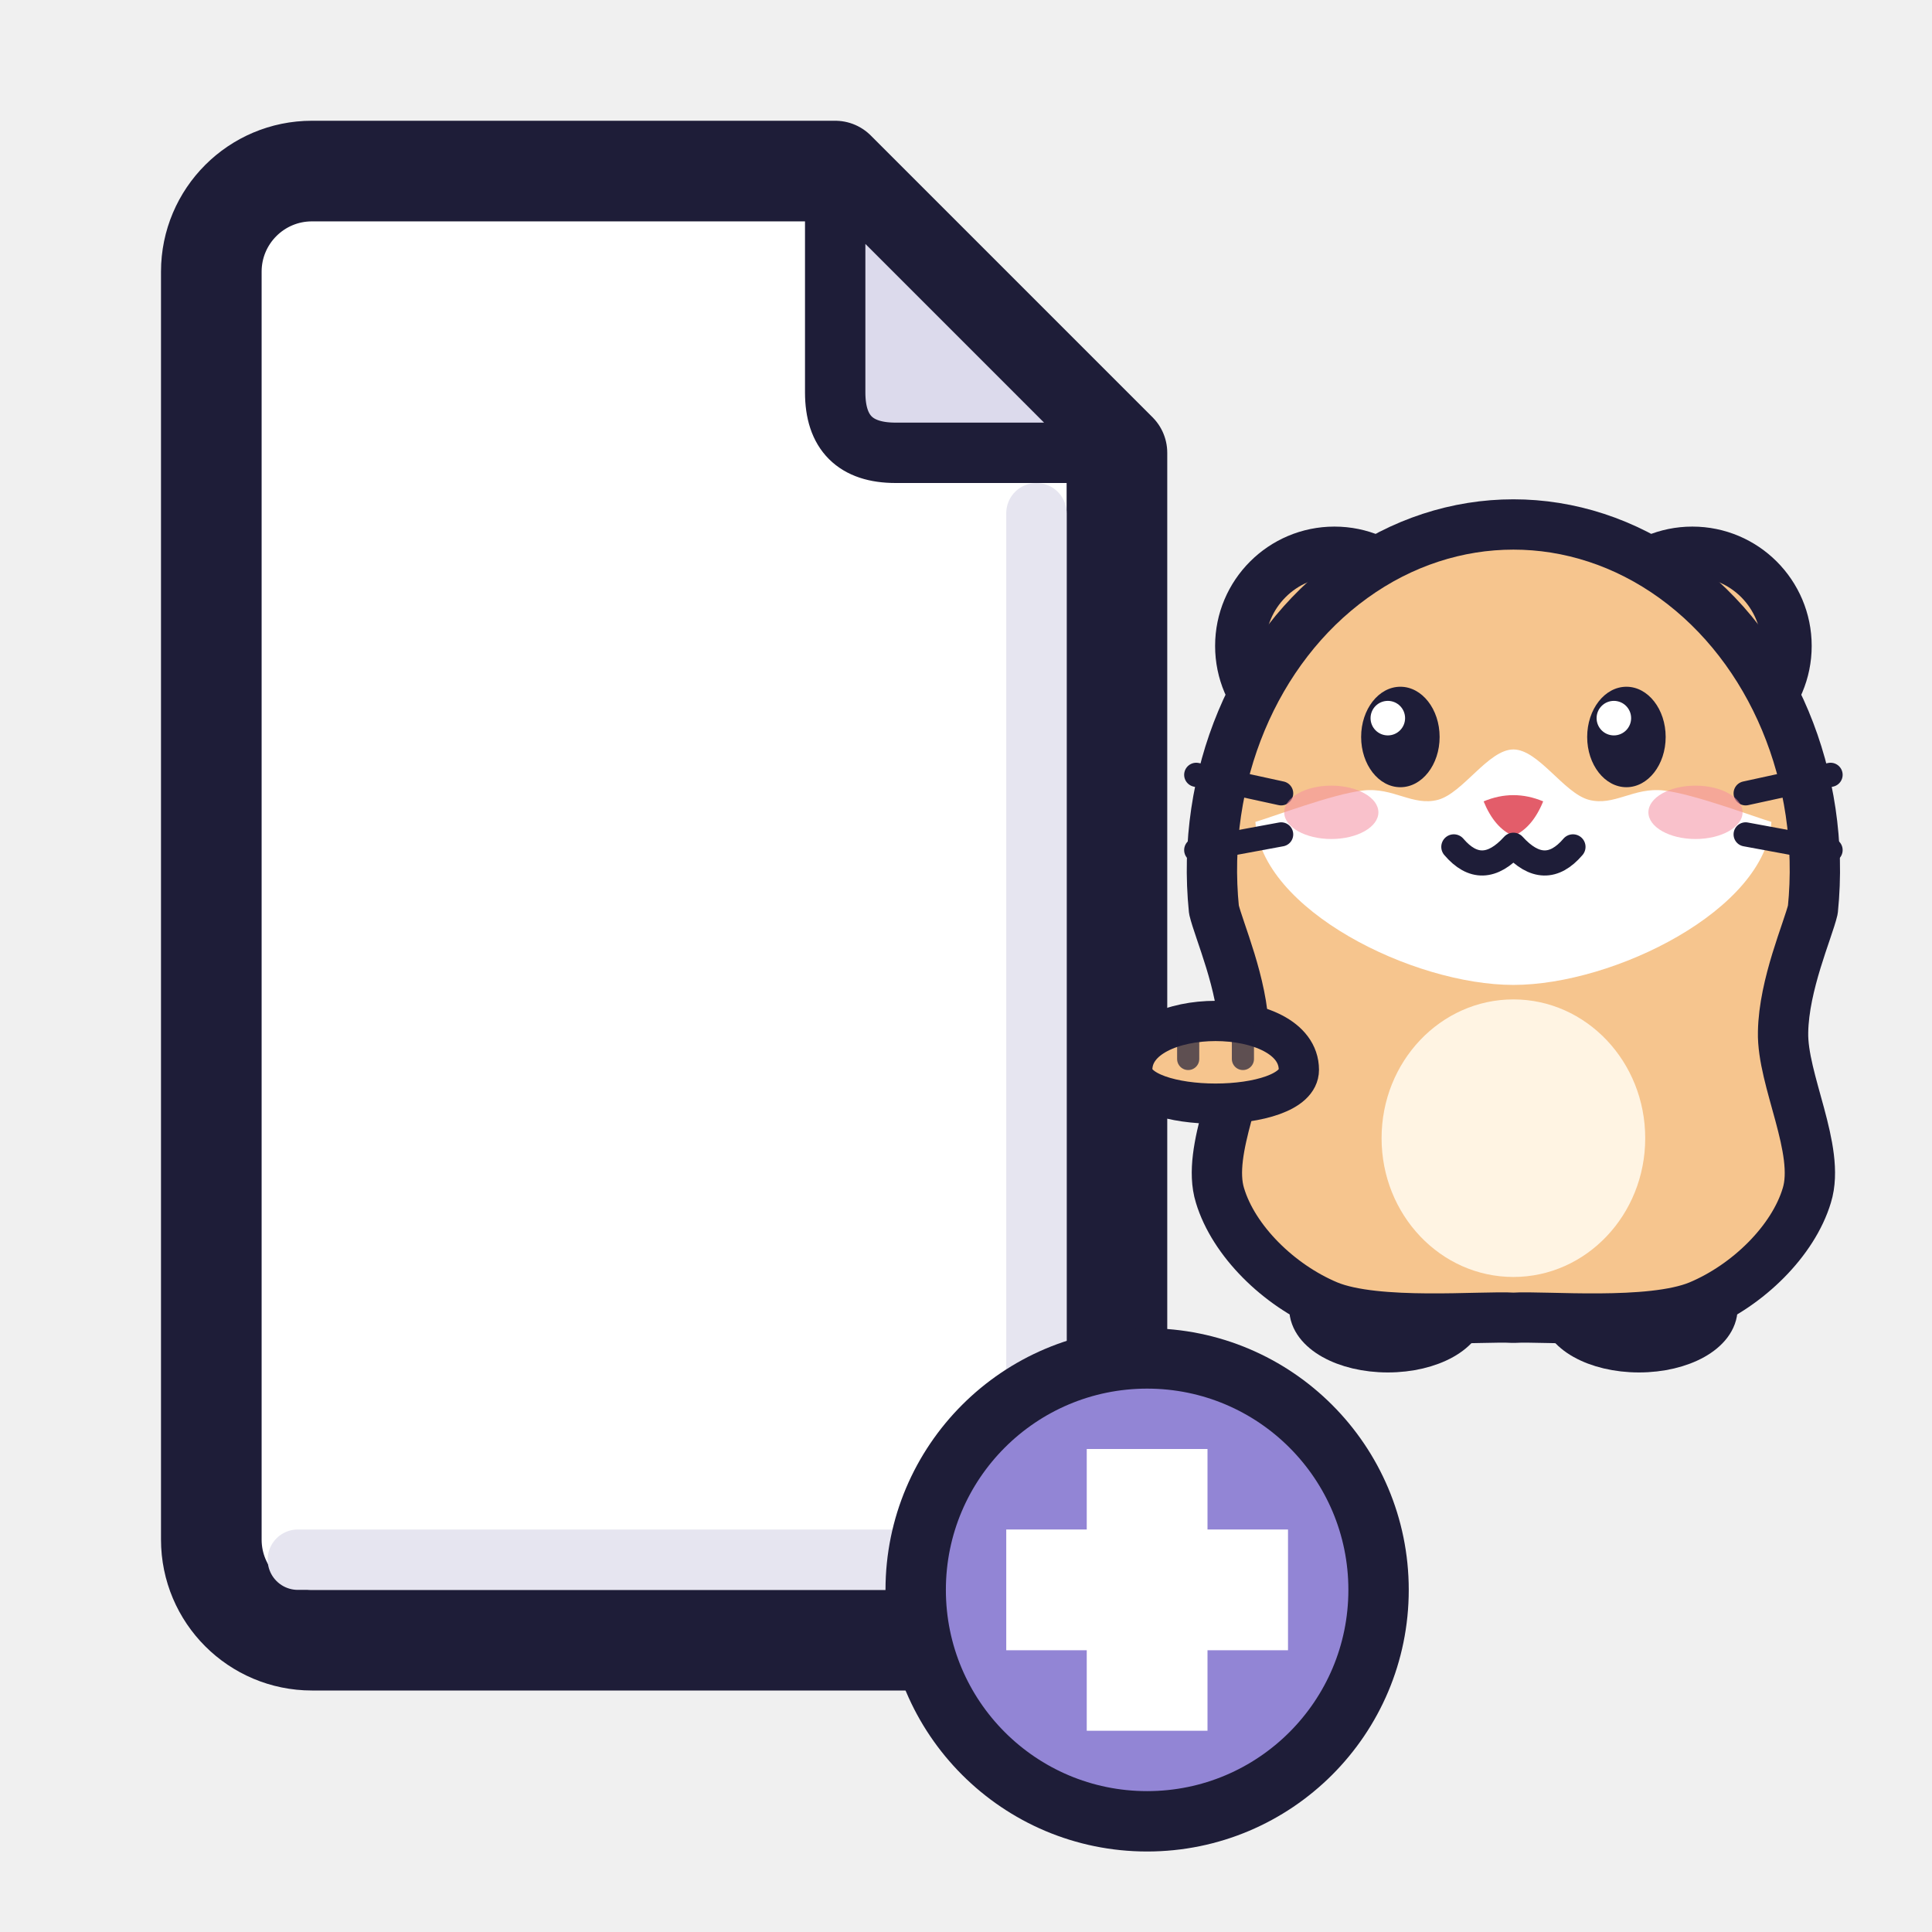
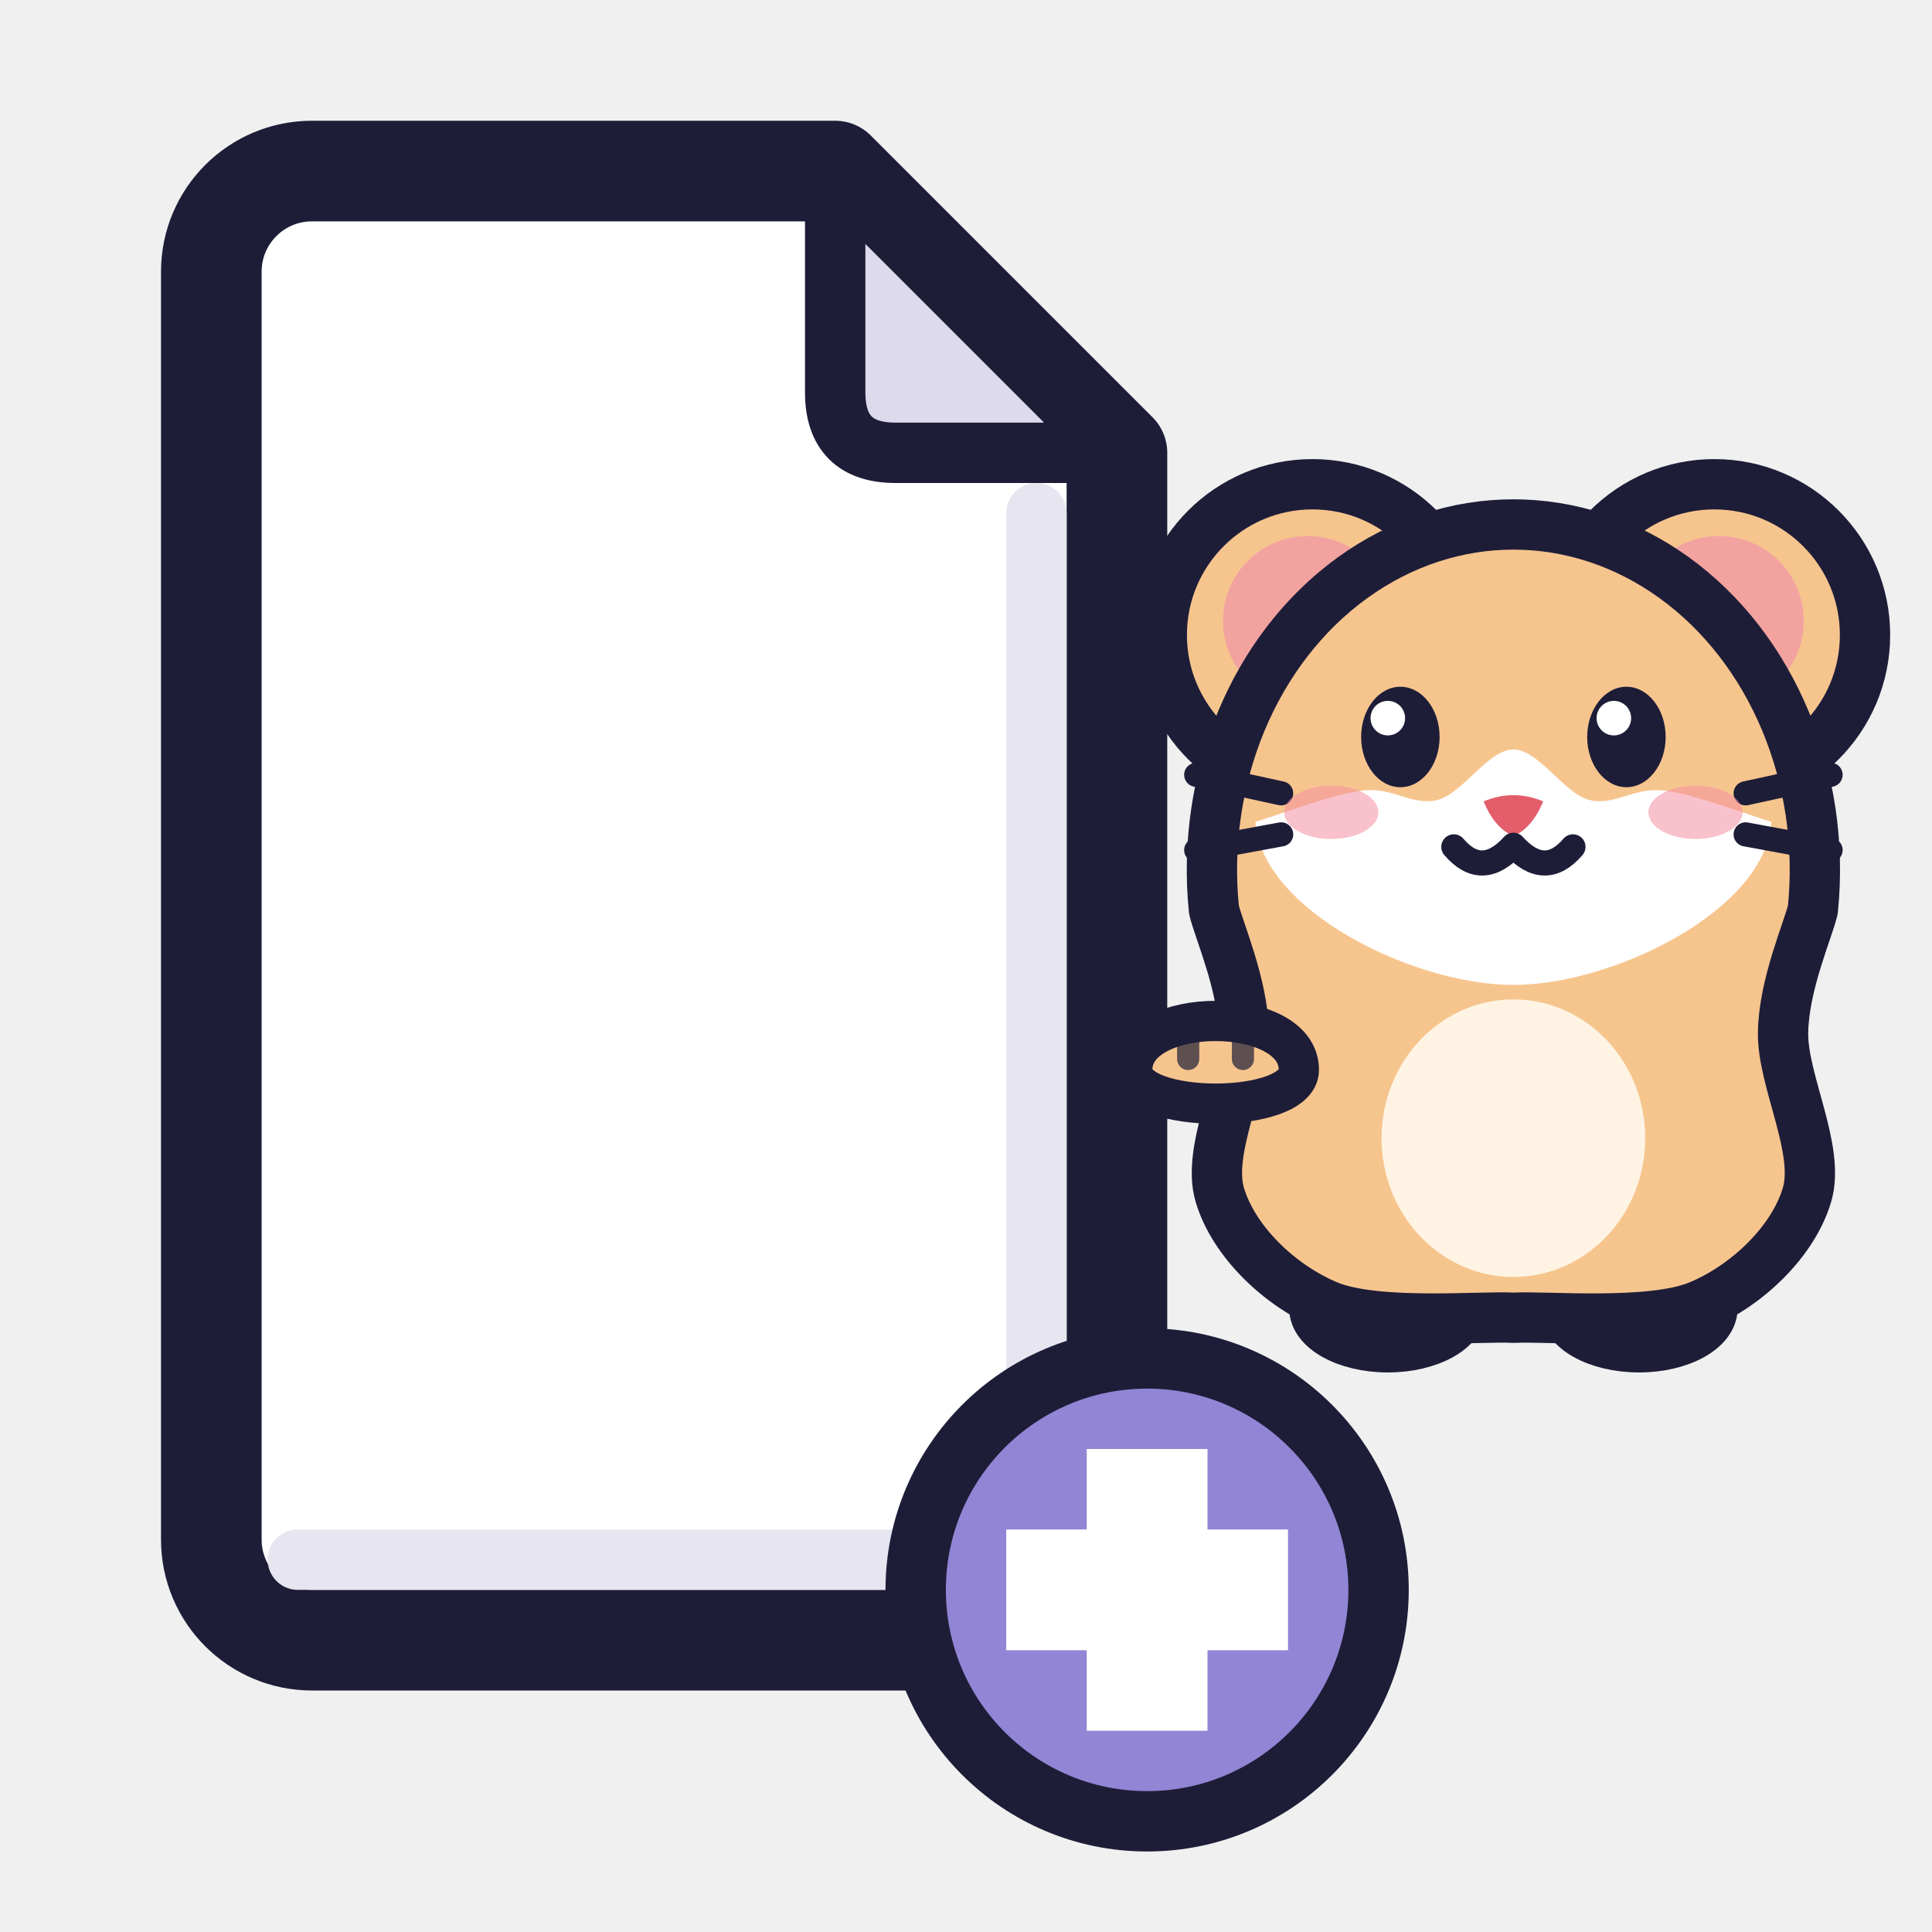
<svg xmlns="http://www.w3.org/2000/svg" width="48" height="48" viewBox="0 0 48 48">
  <g id="hamster">
    <ellipse id="hb_foot0" cx="34.48" cy="32.506" rx="1.95" ry="1.092" fill="#F6C58E" stroke="#1E1D38" stroke-width="1" />
    <ellipse id="hb_foot1" cx="40.72" cy="32.506" rx="1.95" ry="1.092" fill="#F6C58E" stroke="#1E1D38" stroke-width="1" />
-     <circle id="hb_ear0" cx="33.154" cy="16.048" r="2.34" fill="#F6C58E" stroke="#1E1D38" stroke-width="1.25" />
-     <circle id="hb_ear0_in" cx="33.583" cy="16.36" r="1.209" fill="#F2A3A0" />
-     <circle id="hb_ear1" cx="42.046" cy="16.048" r="2.34" fill="#F6C58E" stroke="#1E1D38" stroke-width="1.25" />
-     <circle id="hb_ear1_in" cx="41.617" cy="16.36" r="1.209" fill="#F2A3A0" />
+     <circle id="hb_ear0" cx="32.608" cy="15.775" r="3.744" fill="#F6C58E" stroke="#1E1D38" stroke-width="1.25" />
+     <circle id="hb_ear0_in" cx="32.491" cy="15.424" r="2.106" fill="#F2A3A0" />
+     <circle id="hb_ear1" cx="42.592" cy="15.775" r="3.744" fill="#F6C58E" stroke="#1E1D38" stroke-width="1.25" />
+     <circle id="hb_ear1_in" cx="42.709" cy="15.424" r="2.106" fill="#F2A3A0" />
    <path id="hb_body" d="M30.16 22.6A7.49 8.58 0 1 1 45.04 22.6C44.92 23.11 44.32 24.46 44.3 25.64C44.27 26.83 45.24 28.57 44.89 29.7C44.55 30.83 43.43 31.93 42.21 32.44C41 32.94 38.37 32.69 37.6 32.74C36.83 32.69 34.2 32.94 32.99 32.44C31.77 31.93 30.65 30.83 30.31 29.7C29.96 28.57 30.93 26.83 30.9 25.64C30.88 24.46 30.28 23.11 30.16 22.6Z" fill="#F6C58E" stroke="#1E1D38" stroke-width="1.25" stroke-linejoin="round" />
    <ellipse id="hb_belly" cx="37.6" cy="28.278" rx="3.275" ry="3.448" fill="#FFF4E3" />
    <path id="hb_muzzle" d="M31.19 20.42C31.63 20.29 33.1 19.73 33.86 19.64C34.61 19.55 35.1 20.04 35.73 19.87C36.35 19.7 36.98 18.62 37.6 18.62C38.22 18.62 38.85 19.7 39.47 19.87C40.1 20.04 40.59 19.55 41.34 19.64C42.1 19.73 43.57 20.29 44.01 20.42C43.87 22.6 40.1 24.47 37.6 24.47C35.1 24.47 31.33 22.6 31.19 20.42Z" fill="#FFFFFF" />
    <ellipse id="hb_eye0" cx="34.792" cy="18.31" rx="0.975" ry="1.248" fill="#1E1D38" />
    <circle id="hb_eye0_hl" cx="34.48" cy="17.842" r="0.429" fill="#FFFFFF" />
    <ellipse id="hb_eye1" cx="40.408" cy="18.31" rx="0.975" ry="1.248" fill="#1E1D38" />
    <circle id="hb_eye1_hl" cx="40.096" cy="17.842" r="0.429" fill="#FFFFFF" />
    <path id="hb_nose" d="M36.86 19.91Q37.6 19.6 38.34 19.91Q38.07 20.57 37.6 20.77Q37.13 20.57 36.86 19.91Z" fill="#E35D6A" />
    <path id="hb_mouth" d="M36.12 21.04Q36.82 21.86 37.6 21Q38.38 21.86 39.08 21.04" fill="none" stroke="#1E1D38" stroke-width="0.624" stroke-linecap="round" stroke-linejoin="round" />
    <path id="hb_whisker_l0" d="M31.83 19.71L29.72 19.25" fill="none" stroke="#1E1D38" stroke-width="0.6" stroke-linecap="round" />
    <path id="hb_whisker_r0" d="M43.37 19.71L45.48 19.25" fill="none" stroke="#1E1D38" stroke-width="0.6" stroke-linecap="round" />
    <path id="hb_whisker_l1" d="M31.83 20.73L29.72 21.12" fill="none" stroke="#1E1D38" stroke-width="0.6" stroke-linecap="round" />
    <path id="hb_whisker_r1" d="M43.37 20.73L45.48 21.12" fill="none" stroke="#1E1D38" stroke-width="0.6" stroke-linecap="round" />
    <ellipse id="hb_blush0" cx="33.076" cy="20.182" rx="1.17" ry="0.663" fill="#F48FA0" fill-opacity="0.55" />
    <ellipse id="hb_blush1" cx="42.124" cy="20.182" rx="1.17" ry="0.663" fill="#F48FA0" fill-opacity="0.55" />
  </g>
  <g id="object">
    <path id="sheet" d="M7.75 4.25H20.75L27.75 11.25V38.25A2.5 2.5 0 0 1 25.25 40.75H7.75A2.5 2.5 0 0 1 5.25 38.25V6.75A2.5 2.5 0 0 1 7.75 4.25Z" fill="#FFFFFF" stroke="#1E1D38" stroke-width="2.5" stroke-linejoin="round" />
    <path id="flap" d="M20.75 4.25V9.75Q20.75 11.25 22.25 11.25H27.75Z" fill="#DCDAEC" stroke="#1E1D38" stroke-width="1.5" stroke-linejoin="round" />
  </g>
  <g id="object_fx">
    <path id="sheet_shade" d="M25.75 12.75V37.6Q25.75 38.75 24.6 38.75H7.4" fill="none" stroke="#E6E5F0" stroke-width="1.5" stroke-linecap="round" />
  </g>
  <g id="front">
    <path id="hb_paw_pads" d="M28.13 26.58C28.13 24.96 32.27 24.96 32.27 26.58C32.27 27.7 28.13 27.7 28.13 26.58Z" fill="#F6C58E" stroke="#1E1D38" stroke-width="1" stroke-linejoin="round" />
    <path id="hb_paw_toes" d="M29.52 25.59V26.31M30.88 25.59V26.31" fill="none" stroke="#1E1D38" stroke-width="0.55" stroke-opacity="0.7" stroke-linecap="round" />
  </g>
  <g id="badge">
    <circle id="badge_disc" cx="28.5" cy="39.5" r="5.75" fill="#9285D5" stroke="#1E1D38" stroke-width="1.5" />
    <path id="badge_plus" d="M27 36L30 36L30 38L32 38L32 41L30 41L30 43L27 43L27 41L25 41L25 38L27 38Z" fill="#FFFFFF" />
  </g>
</svg>
